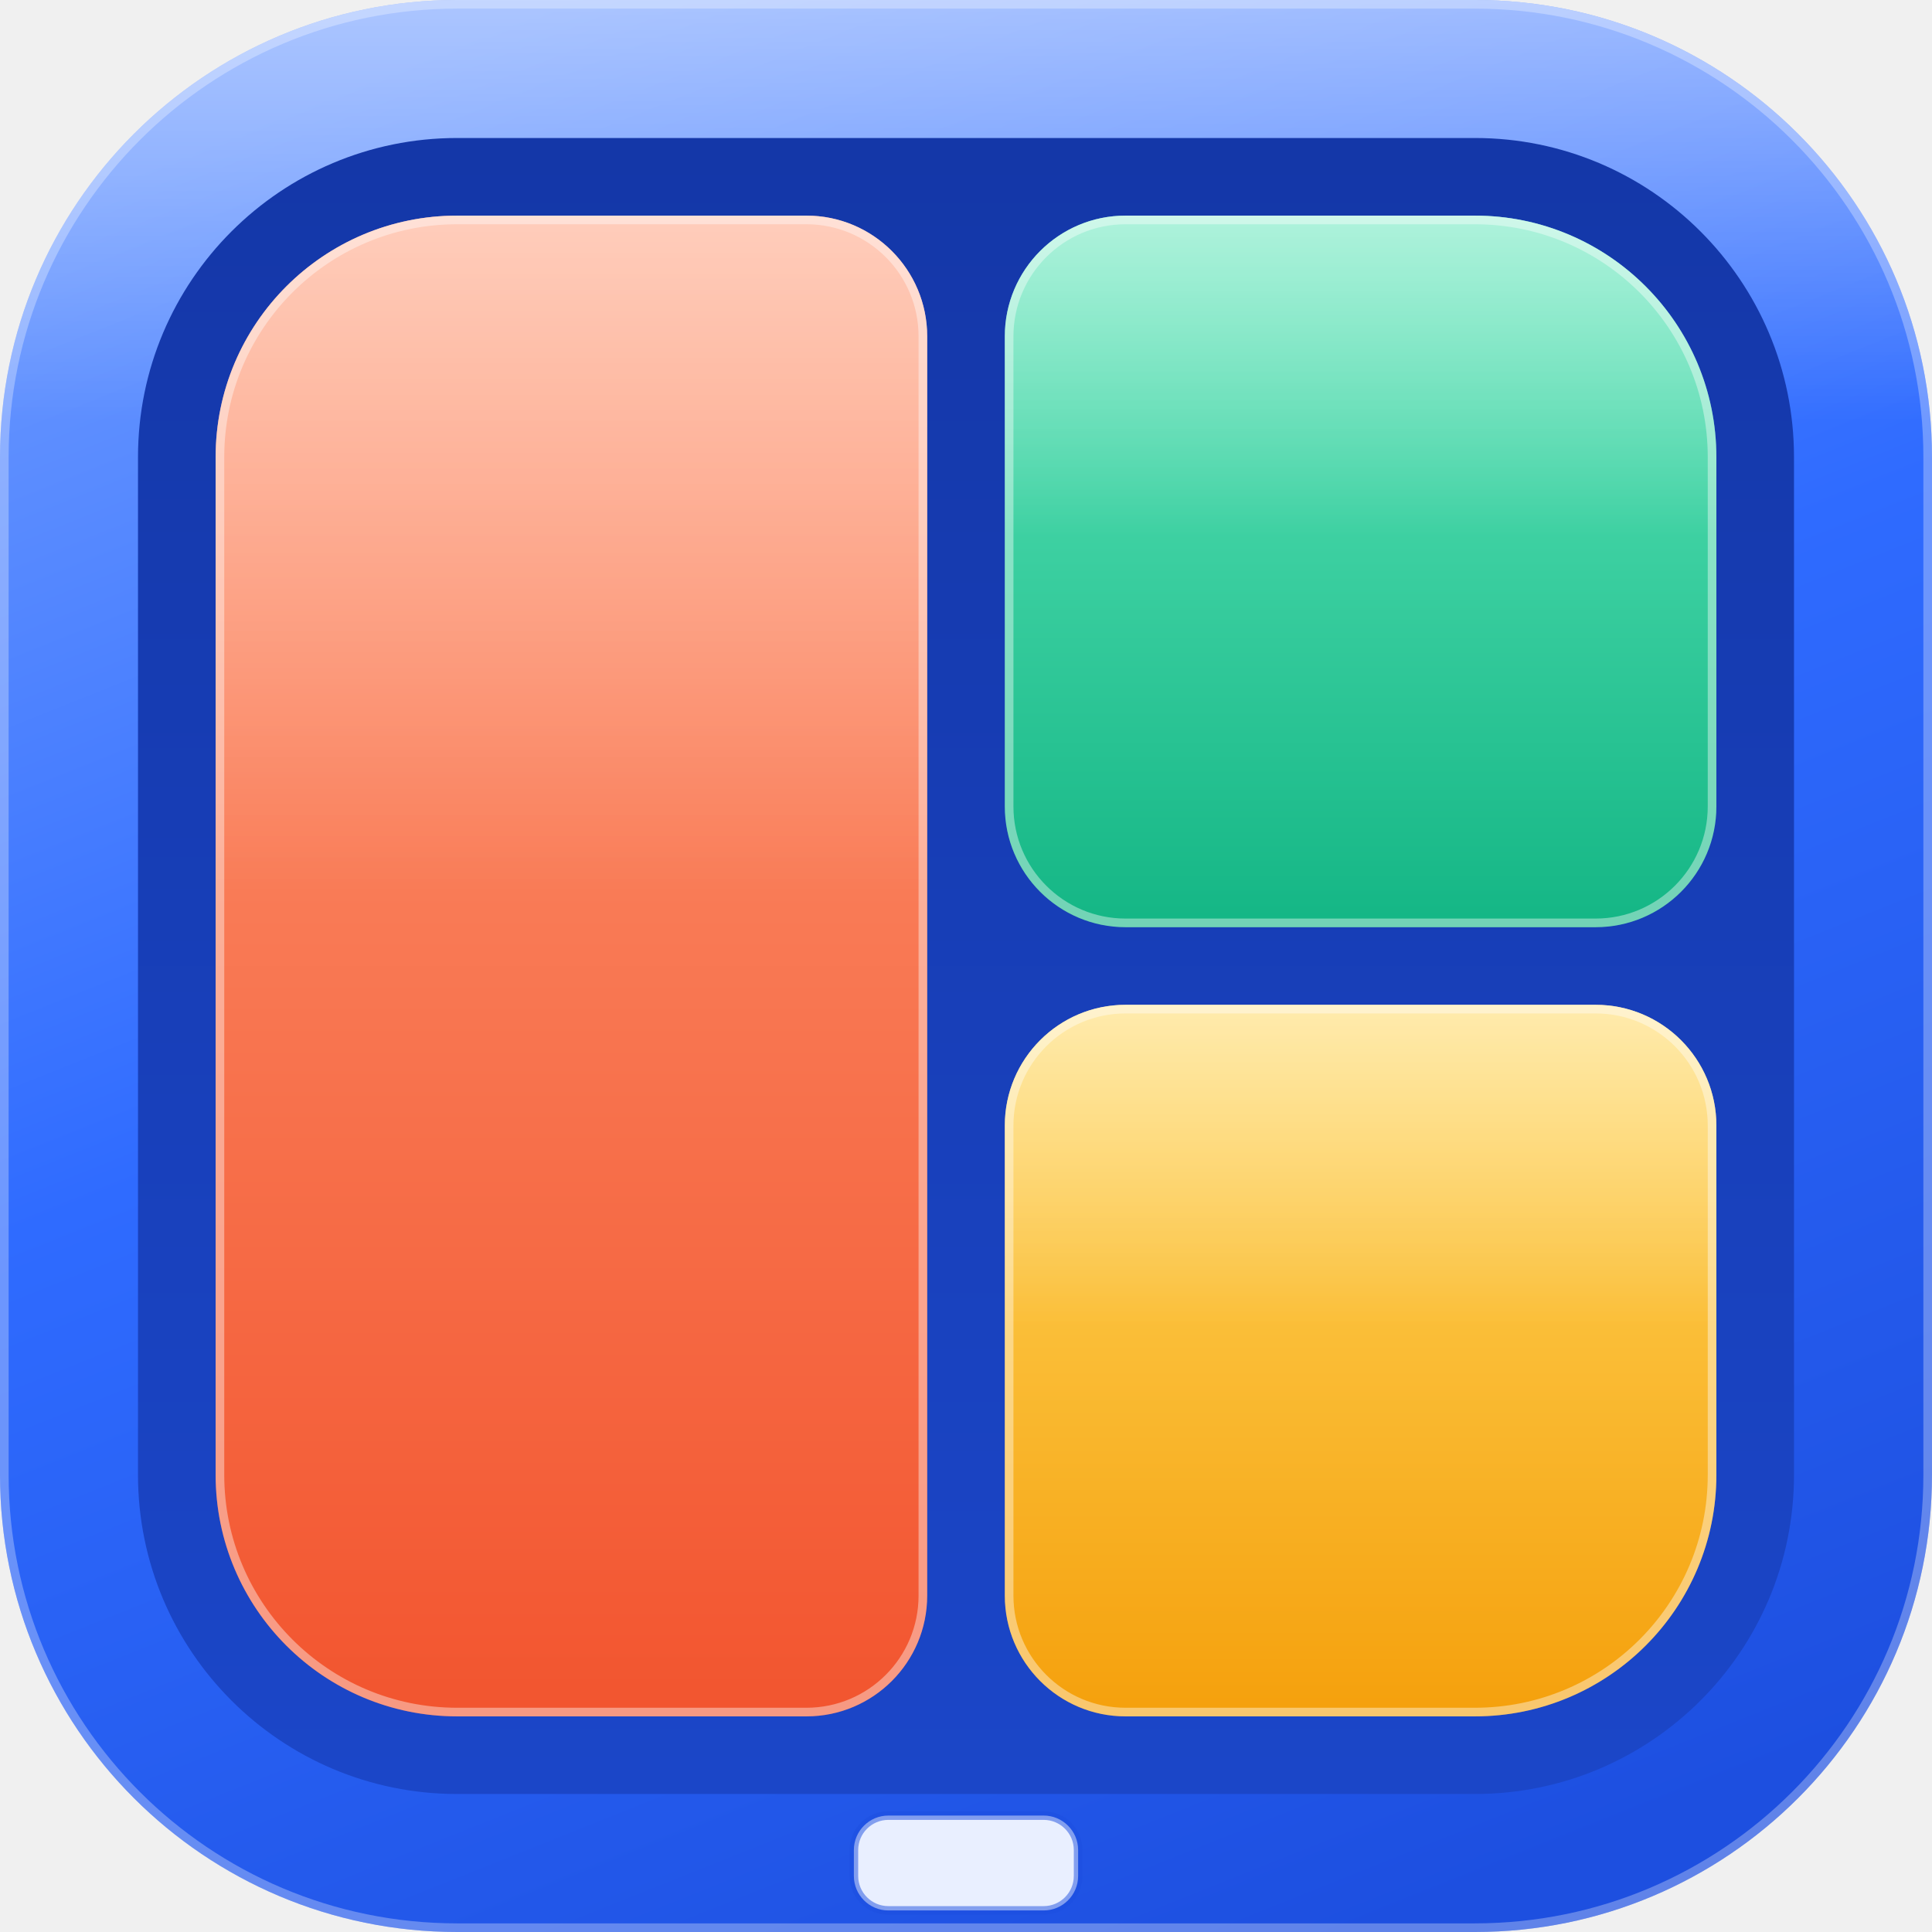
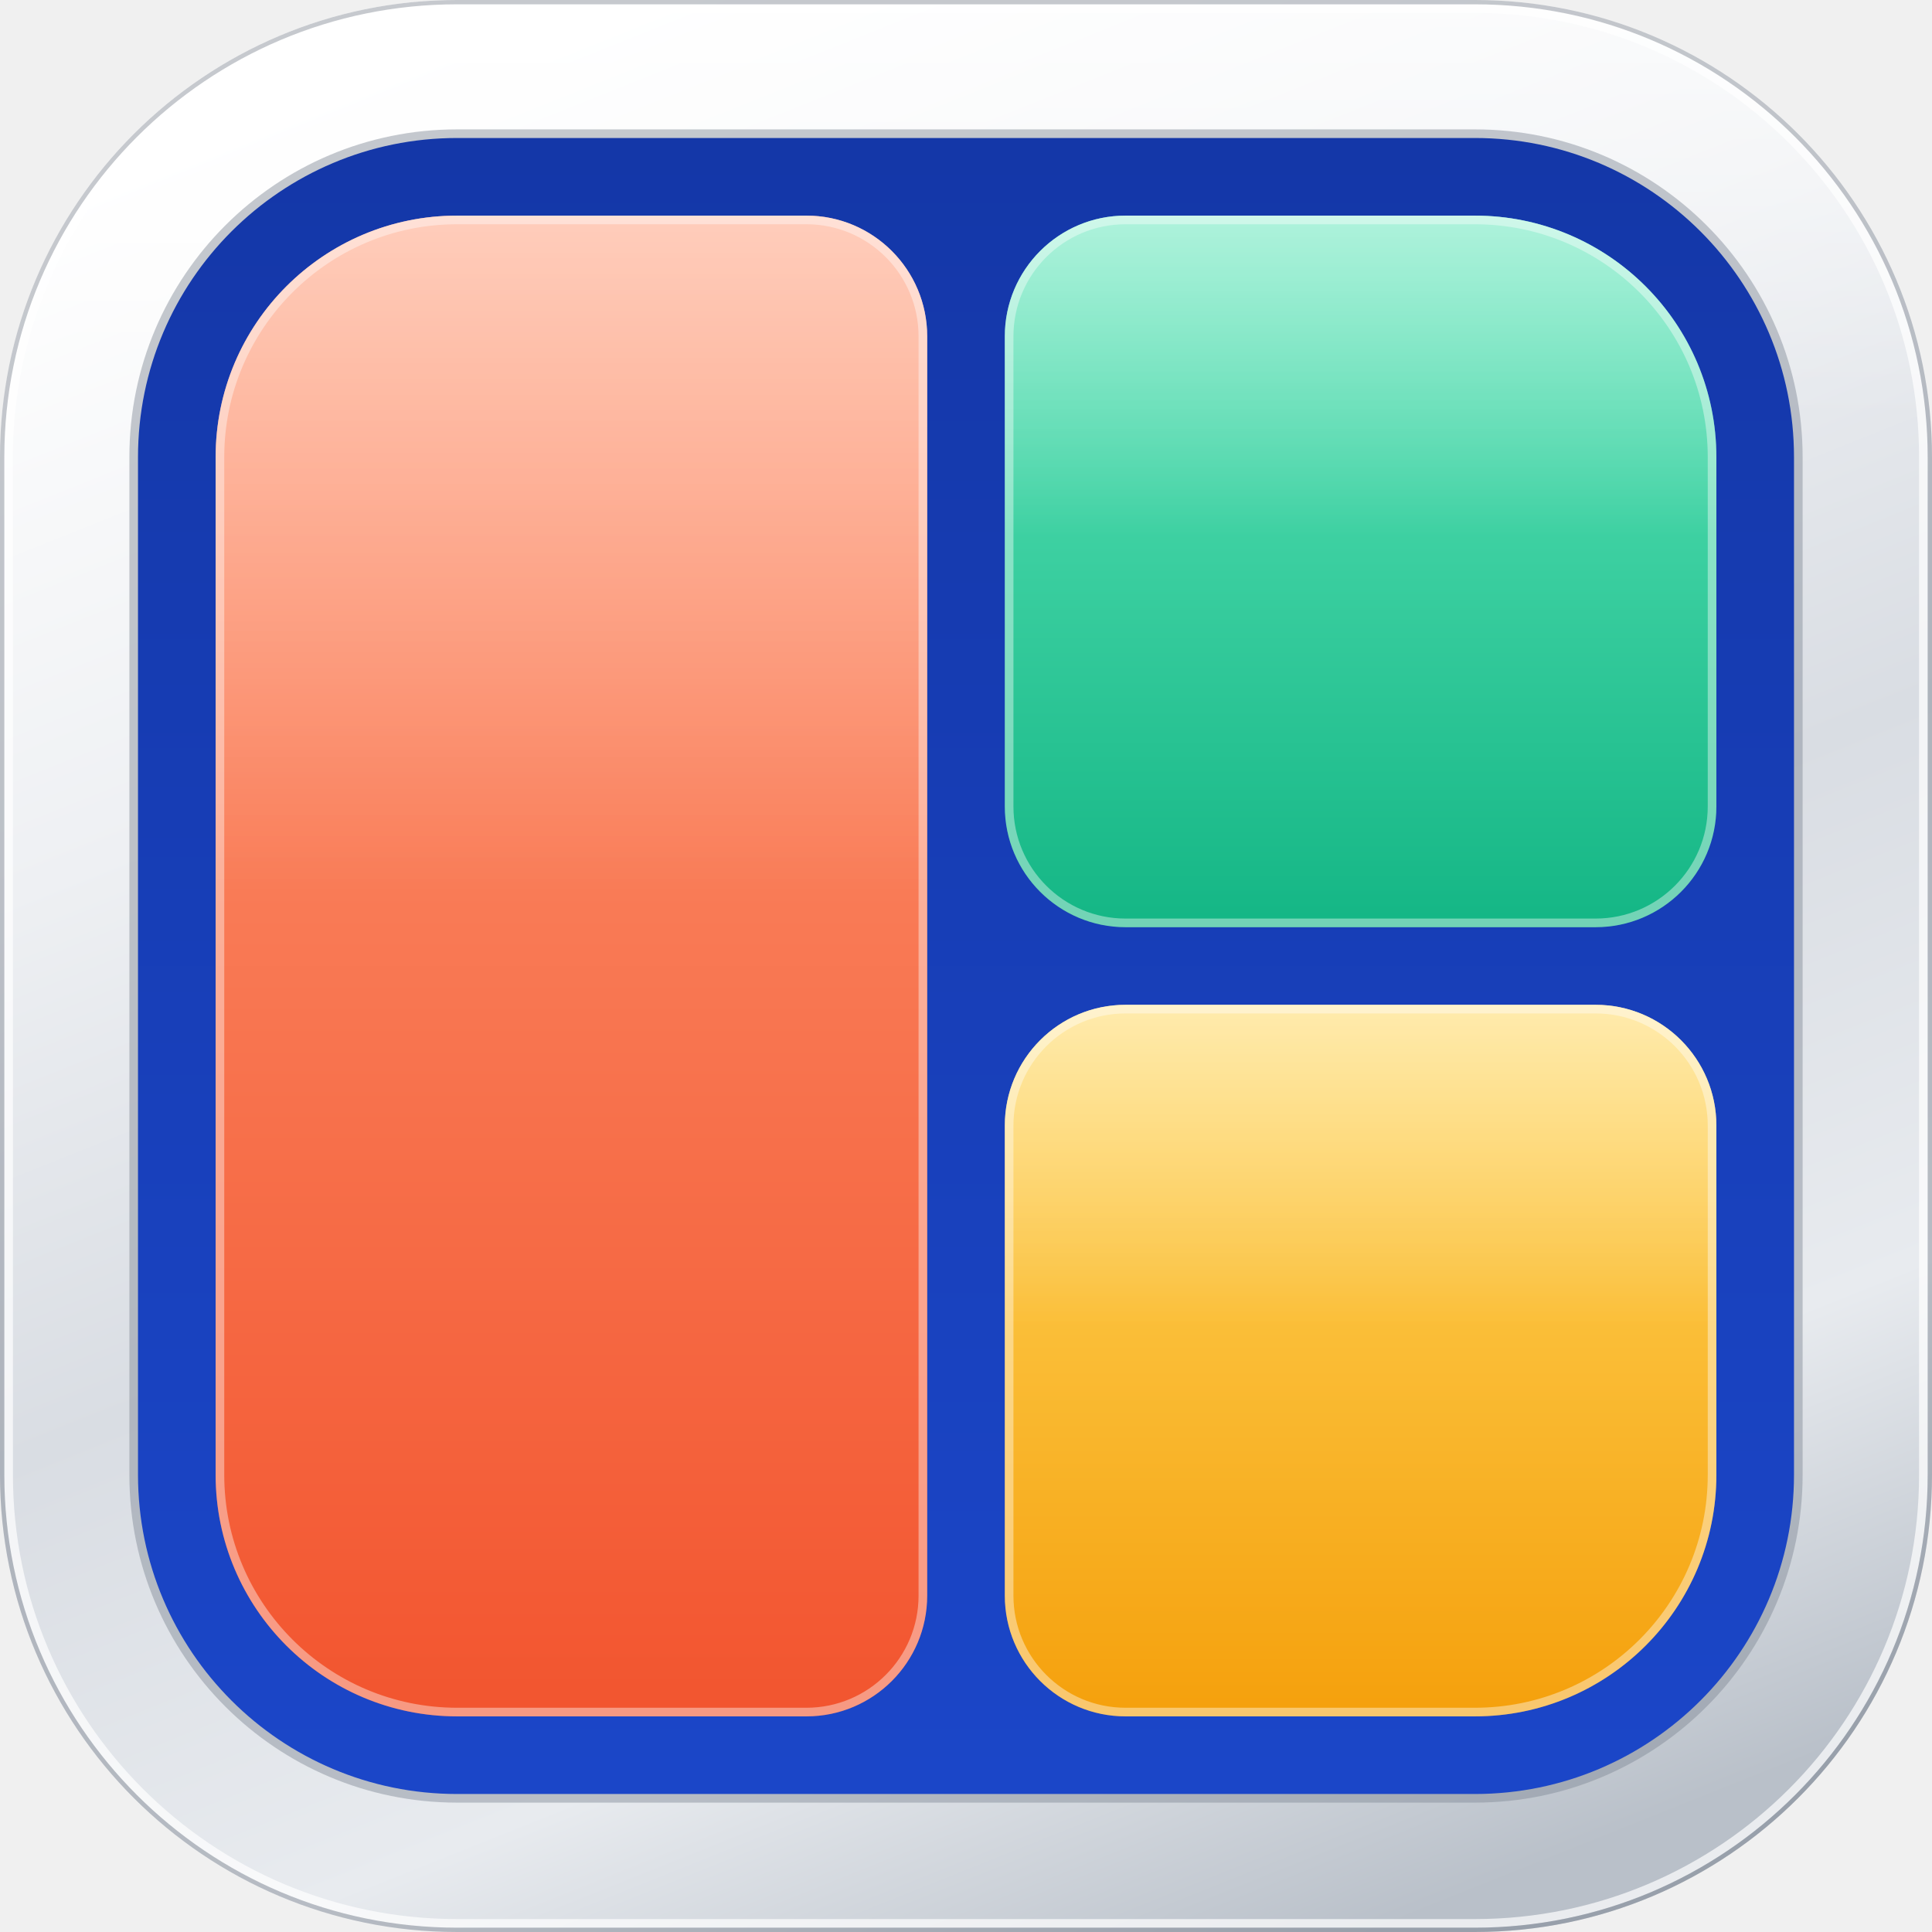
<svg xmlns="http://www.w3.org/2000/svg" viewBox="64 64 896 896" role="img" aria-label="LunchboxWM">
  <defs>
    <linearGradient id="lb-box" x1="0.3" y1="0" x2="0.7" y2="1">
-       <stop offset="0" stop-color="#6a98ff" />
-       <stop offset="0.45" stop-color="#2f6bff" />
-       <stop offset="1" stop-color="#1d4fe0" />
+       <stop offset="0" stop-color="#ffffff" />
+       <stop offset="0.3" stop-color="#eef0f3" />
+       <stop offset="0.55" stop-color="#d9dde3" />
+       <stop offset="0.8" stop-color="#e8ebef" />
+       <stop offset="1" stop-color="#b9c0c9" />
    </linearGradient>
    <linearGradient id="lb-sheen" x1="0" y1="0" x2="0" y2="1">
-       <stop offset="0" stop-color="#ffffff" stop-opacity="0.45" />
+       <stop offset="0" stop-color="#ffffff" stop-opacity="0.6" />
      <stop offset="0.22" stop-color="#ffffff" stop-opacity="0" />
    </linearGradient>
    <linearGradient id="lb-well" x1="0" y1="0" x2="0" y2="1">
      <stop offset="0" stop-color="#1437a8" />
      <stop offset="1" stop-color="#1b46c8" />
    </linearGradient>
    <linearGradient id="lb-coral" x1="0" y1="0" x2="0" y2="1">
      <stop offset="0" stop-color="#ff9a76" />
      <stop offset="1" stop-color="#f2552f" />
    </linearGradient>
    <linearGradient id="lb-mint" x1="0" y1="0" x2="0" y2="1">
      <stop offset="0" stop-color="#5fe6b9" />
      <stop offset="1" stop-color="#14b685" />
    </linearGradient>
    <linearGradient id="lb-amber" x1="0" y1="0" x2="0" y2="1">
      <stop offset="0" stop-color="#ffd75c" />
      <stop offset="1" stop-color="#f5a00c" />
    </linearGradient>
    <linearGradient id="lb-gloss" x1="0" y1="0" x2="0" y2="1">
      <stop offset="0" stop-color="#ffffff" stop-opacity="0.5" />
      <stop offset="0.45" stop-color="#ffffff" stop-opacity="0" />
    </linearGradient>
  </defs>
  <rect x="64" y="64" width="896" height="896" rx="212" fill="url(#lb-box)" />
  <rect x="64" y="64" width="896" height="896" rx="212" fill="url(#lb-sheen)" />
-   <rect x="66" y="66" width="892" height="892" rx="210" fill="none" stroke="#ffffff" stroke-opacity="0.3" stroke-width="4" />
+   <rect x="68" y="68" width="888" height="888" rx="208" fill="none" stroke="#ffffff" stroke-opacity="0.7" stroke-width="4" />
+   <rect x="128" y="128" width="768" height="768" rx="148" fill="none" stroke="#7f8896" stroke-opacity="0.45" stroke-width="8" />
  <rect x="128" y="128" width="768" height="768" rx="148" fill="url(#lb-well)" />
  <path d="M276 164 H438 A56 56 0 0 1 494 220 V804 A56 56 0 0 1 438 860 H276 A112 112 0 0 1 164 748 V276 A112 112 0 0 1 276 164 Z" fill="url(#lb-coral)" />
  <path d="M276 164 H438 A56 56 0 0 1 494 220 V804 A56 56 0 0 1 438 860 H276 A112 112 0 0 1 164 748 V276 A112 112 0 0 1 276 164 Z" fill="url(#lb-gloss)" />
  <path d="M276 166 H438 A54 54 0 0 1 492 220 V804 A54 54 0 0 1 438 858 H276 A110 110 0 0 1 166 748 V276 A110 110 0 0 1 276 166 Z" fill="none" stroke="#ffffff" stroke-opacity="0.4" stroke-width="4" />
  <path d="M586 164 H748 A112 112 0 0 1 860 276 V438 A56 56 0 0 1 804 494 H586 A56 56 0 0 1 530 438 V220 A56 56 0 0 1 586 164 Z" fill="url(#lb-mint)" />
  <path d="M586 164 H748 A112 112 0 0 1 860 276 V438 A56 56 0 0 1 804 494 H586 A56 56 0 0 1 530 438 V220 A56 56 0 0 1 586 164 Z" fill="url(#lb-gloss)" />
  <path d="M586 166 H748 A110 110 0 0 1 858 276 V438 A54 54 0 0 1 804 492 H586 A54 54 0 0 1 532 438 V220 A54 54 0 0 1 586 166 Z" fill="none" stroke="#ffffff" stroke-opacity="0.4" stroke-width="4" />
  <path d="M586 530 H804 A56 56 0 0 1 860 586 V748 A112 112 0 0 1 748 860 H586 A56 56 0 0 1 530 804 V586 A56 56 0 0 1 586 530 Z" fill="url(#lb-amber)" />
  <path d="M586 530 H804 A56 56 0 0 1 860 586 V748 A112 112 0 0 1 748 860 H586 A56 56 0 0 1 530 804 V586 A56 56 0 0 1 586 530 Z" fill="url(#lb-gloss)" />
  <path d="M586 532 H804 A54 54 0 0 1 858 586 V748 A110 110 0 0 1 748 858 H586 A54 54 0 0 1 532 804 V586 A54 54 0 0 1 586 532 Z" fill="none" stroke="#ffffff" stroke-opacity="0.4" stroke-width="4" />
-   <rect x="460" y="906" width="104" height="44" rx="16" fill="#e9efff" />
-   <rect x="460" y="906" width="104" height="44" rx="16" fill="none" stroke="#1d4fe0" stroke-opacity="0.5" stroke-width="4" />
+   <rect x="65" y="65" width="894" height="894" rx="211" fill="none" stroke="#5d6673" stroke-opacity="0.35" stroke-width="2" />
</svg>
